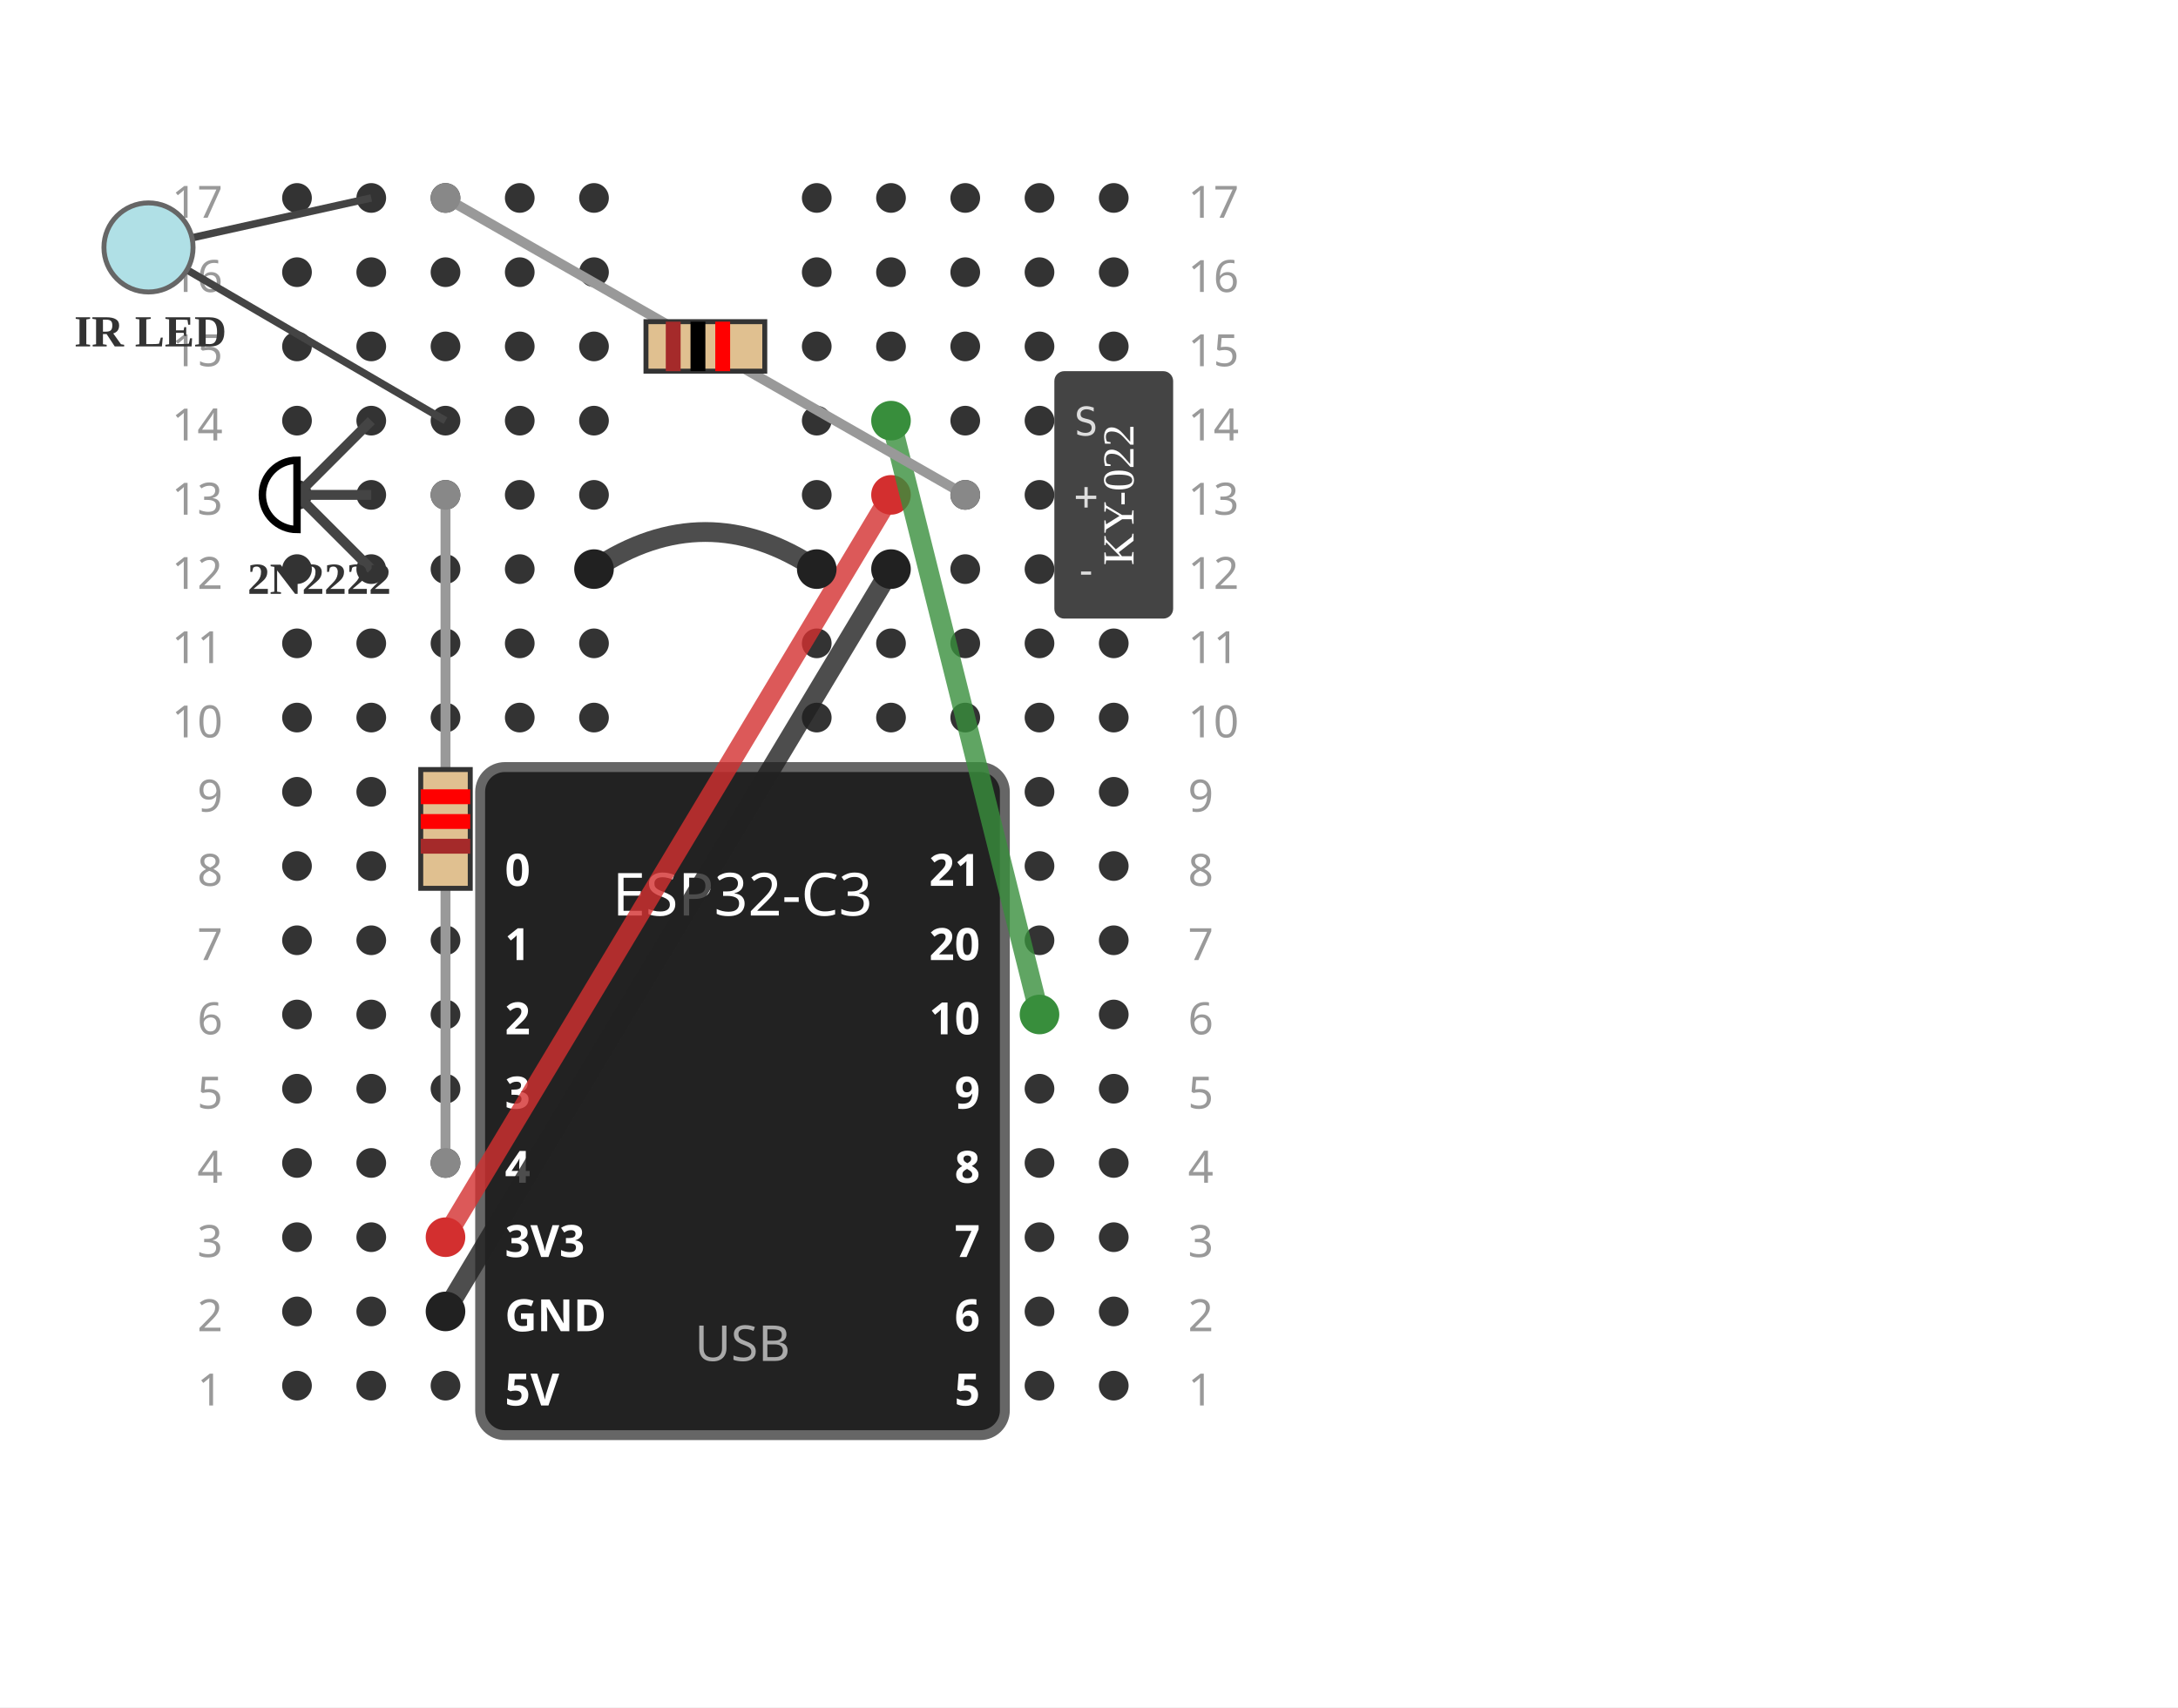
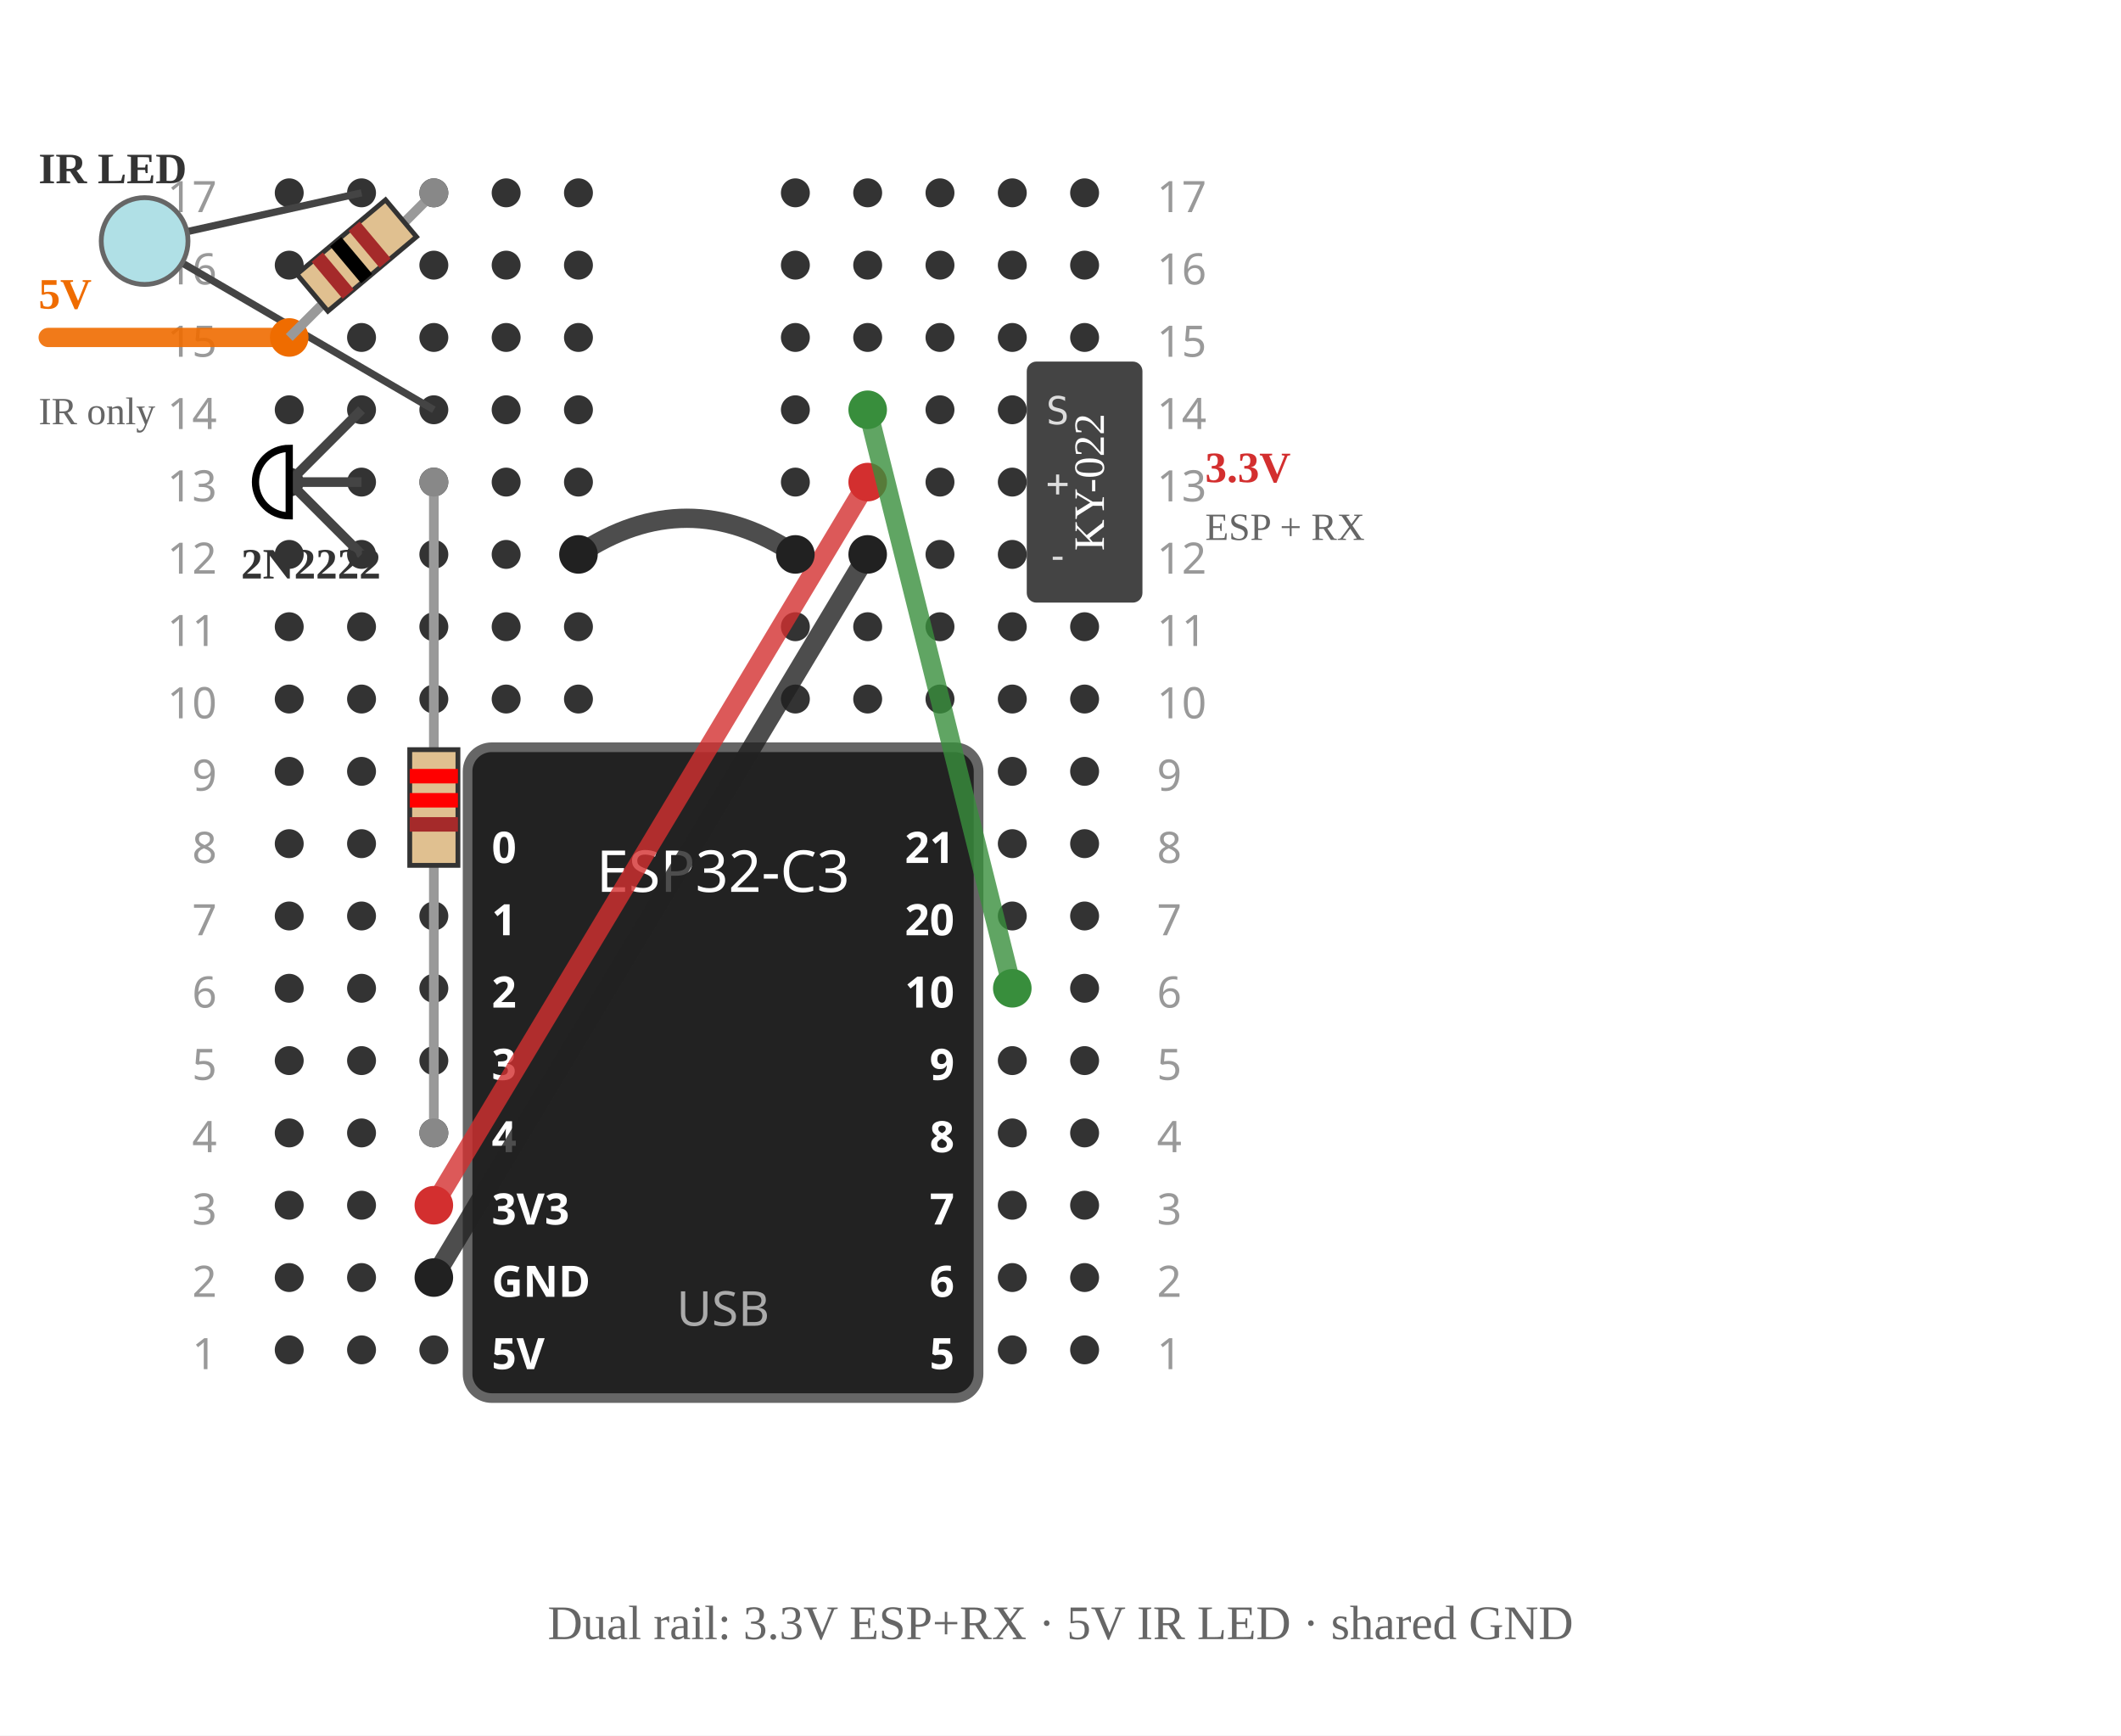
- <svg xmlns="http://www.w3.org/2000/svg" viewBox="0 0 440 345" width="440" height="345">
+ <svg xmlns="http://www.w3.org/2000/svg" viewBox="0 0 440 360" width="440" height="360">
  <rect width="100%" height="100%" fill="white" />
  <text x="45" y="284" font-size="9" font-family="sans-serif" fill="#999" text-anchor="end">1</text>
  <text x="240" y="284" font-size="9" font-family="sans-serif" fill="#999" text-anchor="start">1</text>
  <text x="45" y="269" font-size="9" font-family="sans-serif" fill="#999" text-anchor="end">2</text>
  <text x="240" y="269" font-size="9" font-family="sans-serif" fill="#999" text-anchor="start">2</text>
  <text x="45" y="254" font-size="9" font-family="sans-serif" fill="#999" text-anchor="end">3</text>
  <text x="240" y="254" font-size="9" font-family="sans-serif" fill="#999" text-anchor="start">3</text>
  <text x="45" y="239" font-size="9" font-family="sans-serif" fill="#999" text-anchor="end">4</text>
  <text x="240" y="239" font-size="9" font-family="sans-serif" fill="#999" text-anchor="start">4</text>
  <text x="45" y="224" font-size="9" font-family="sans-serif" fill="#999" text-anchor="end">5</text>
  <text x="240" y="224" font-size="9" font-family="sans-serif" fill="#999" text-anchor="start">5</text>
  <text x="45" y="209" font-size="9" font-family="sans-serif" fill="#999" text-anchor="end">6</text>
  <text x="240" y="209" font-size="9" font-family="sans-serif" fill="#999" text-anchor="start">6</text>
  <text x="45" y="194" font-size="9" font-family="sans-serif" fill="#999" text-anchor="end">7</text>
  <text x="240" y="194" font-size="9" font-family="sans-serif" fill="#999" text-anchor="start">7</text>
  <text x="45" y="179" font-size="9" font-family="sans-serif" fill="#999" text-anchor="end">8</text>
  <text x="240" y="179" font-size="9" font-family="sans-serif" fill="#999" text-anchor="start">8</text>
  <text x="45" y="164" font-size="9" font-family="sans-serif" fill="#999" text-anchor="end">9</text>
  <text x="240" y="164" font-size="9" font-family="sans-serif" fill="#999" text-anchor="start">9</text>
  <text x="45" y="149" font-size="9" font-family="sans-serif" fill="#999" text-anchor="end">10</text>
  <text x="240" y="149" font-size="9" font-family="sans-serif" fill="#999" text-anchor="start">10</text>
  <text x="45" y="134" font-size="9" font-family="sans-serif" fill="#999" text-anchor="end">11</text>
  <text x="240" y="134" font-size="9" font-family="sans-serif" fill="#999" text-anchor="start">11</text>
  <text x="45" y="119" font-size="9" font-family="sans-serif" fill="#999" text-anchor="end">12</text>
  <text x="240" y="119" font-size="9" font-family="sans-serif" fill="#999" text-anchor="start">12</text>
  <text x="45" y="104" font-size="9" font-family="sans-serif" fill="#999" text-anchor="end">13</text>
  <text x="240" y="104" font-size="9" font-family="sans-serif" fill="#999" text-anchor="start">13</text>
  <text x="45" y="89" font-size="9" font-family="sans-serif" fill="#999" text-anchor="end">14</text>
  <text x="240" y="89" font-size="9" font-family="sans-serif" fill="#999" text-anchor="start">14</text>
  <text x="45" y="74" font-size="9" font-family="sans-serif" fill="#999" text-anchor="end">15</text>
  <text x="240" y="74" font-size="9" font-family="sans-serif" fill="#999" text-anchor="start">15</text>
  <text x="45" y="59" font-size="9" font-family="sans-serif" fill="#999" text-anchor="end">16</text>
  <text x="240" y="59" font-size="9" font-family="sans-serif" fill="#999" text-anchor="start">16</text>
  <text x="45" y="44" font-size="9" font-family="sans-serif" fill="#999" text-anchor="end">17</text>
  <text x="240" y="44" font-size="9" font-family="sans-serif" fill="#999" text-anchor="start">17</text>
  <circle cx="60" cy="280" r="3" fill="#333333" />
  <circle cx="75" cy="280" r="3" fill="#333333" />
  <circle cx="90" cy="280" r="3" fill="#333333" />
  <circle cx="105" cy="280" r="3" fill="#333333" />
  <circle cx="120" cy="280" r="3" fill="#333333" />
  <circle cx="165" cy="280" r="3" fill="#333333" />
  <circle cx="180" cy="280" r="3" fill="#333333" />
  <circle cx="195" cy="280" r="3" fill="#333333" />
  <circle cx="210" cy="280" r="3" fill="#333333" />
  <circle cx="225" cy="280" r="3" fill="#333333" />
  <circle cx="60" cy="265" r="3" fill="#333333" />
  <circle cx="75" cy="265" r="3" fill="#333333" />
  <circle cx="90" cy="265" r="3" fill="#333333" />
  <circle cx="105" cy="265" r="3" fill="#333333" />
  <circle cx="120" cy="265" r="3" fill="#333333" />
  <circle cx="165" cy="265" r="3" fill="#333333" />
  <circle cx="180" cy="265" r="3" fill="#333333" />
  <circle cx="195" cy="265" r="3" fill="#333333" />
  <circle cx="210" cy="265" r="3" fill="#333333" />
  <circle cx="225" cy="265" r="3" fill="#333333" />
  <circle cx="60" cy="250" r="3" fill="#333333" />
  <circle cx="75" cy="250" r="3" fill="#333333" />
  <circle cx="90" cy="250" r="3" fill="#333333" />
  <circle cx="105" cy="250" r="3" fill="#333333" />
  <circle cx="120" cy="250" r="3" fill="#333333" />
  <circle cx="165" cy="250" r="3" fill="#333333" />
  <circle cx="180" cy="250" r="3" fill="#333333" />
  <circle cx="195" cy="250" r="3" fill="#333333" />
  <circle cx="210" cy="250" r="3" fill="#333333" />
  <circle cx="225" cy="250" r="3" fill="#333333" />
  <circle cx="60" cy="235" r="3" fill="#333333" />
  <circle cx="75" cy="235" r="3" fill="#333333" />
  <circle cx="90" cy="235" r="3" fill="#333333" />
  <circle cx="105" cy="235" r="3" fill="#333333" />
  <circle cx="120" cy="235" r="3" fill="#333333" />
  <circle cx="165" cy="235" r="3" fill="#333333" />
  <circle cx="180" cy="235" r="3" fill="#333333" />
  <circle cx="195" cy="235" r="3" fill="#333333" />
  <circle cx="210" cy="235" r="3" fill="#333333" />
  <circle cx="225" cy="235" r="3" fill="#333333" />
  <circle cx="60" cy="220" r="3" fill="#333333" />
  <circle cx="75" cy="220" r="3" fill="#333333" />
  <circle cx="90" cy="220" r="3" fill="#333333" />
  <circle cx="105" cy="220" r="3" fill="#333333" />
  <circle cx="120" cy="220" r="3" fill="#333333" />
  <circle cx="165" cy="220" r="3" fill="#333333" />
  <circle cx="180" cy="220" r="3" fill="#333333" />
  <circle cx="195" cy="220" r="3" fill="#333333" />
  <circle cx="210" cy="220" r="3" fill="#333333" />
  <circle cx="225" cy="220" r="3" fill="#333333" />
  <circle cx="60" cy="205" r="3" fill="#333333" />
  <circle cx="75" cy="205" r="3" fill="#333333" />
  <circle cx="90" cy="205" r="3" fill="#333333" />
  <circle cx="105" cy="205" r="3" fill="#333333" />
  <circle cx="120" cy="205" r="3" fill="#333333" />
  <circle cx="165" cy="205" r="3" fill="#333333" />
  <circle cx="180" cy="205" r="3" fill="#333333" />
  <circle cx="195" cy="205" r="3" fill="#333333" />
  <circle cx="210" cy="205" r="3" fill="#333333" />
  <circle cx="225" cy="205" r="3" fill="#333333" />
  <circle cx="60" cy="190" r="3" fill="#333333" />
  <circle cx="75" cy="190" r="3" fill="#333333" />
  <circle cx="90" cy="190" r="3" fill="#333333" />
  <circle cx="105" cy="190" r="3" fill="#333333" />
  <circle cx="120" cy="190" r="3" fill="#333333" />
  <circle cx="165" cy="190" r="3" fill="#333333" />
  <circle cx="180" cy="190" r="3" fill="#333333" />
  <circle cx="195" cy="190" r="3" fill="#333333" />
  <circle cx="210" cy="190" r="3" fill="#333333" />
  <circle cx="225" cy="190" r="3" fill="#333333" />
  <circle cx="60" cy="175" r="3" fill="#333333" />
  <circle cx="75" cy="175" r="3" fill="#333333" />
  <circle cx="90" cy="175" r="3" fill="#333333" />
  <circle cx="105" cy="175" r="3" fill="#333333" />
  <circle cx="120" cy="175" r="3" fill="#333333" />
  <circle cx="165" cy="175" r="3" fill="#333333" />
  <circle cx="180" cy="175" r="3" fill="#333333" />
  <circle cx="195" cy="175" r="3" fill="#333333" />
  <circle cx="210" cy="175" r="3" fill="#333333" />
  <circle cx="225" cy="175" r="3" fill="#333333" />
  <circle cx="60" cy="160" r="3" fill="#333333" />
  <circle cx="75" cy="160" r="3" fill="#333333" />
  <circle cx="90" cy="160" r="3" fill="#333333" />
  <circle cx="105" cy="160" r="3" fill="#333333" />
  <circle cx="120" cy="160" r="3" fill="#333333" />
  <circle cx="165" cy="160" r="3" fill="#333333" />
  <circle cx="180" cy="160" r="3" fill="#333333" />
  <circle cx="195" cy="160" r="3" fill="#333333" />
  <circle cx="210" cy="160" r="3" fill="#333333" />
  <circle cx="225" cy="160" r="3" fill="#333333" />
  <circle cx="60" cy="145" r="3" fill="#333333" />
  <circle cx="75" cy="145" r="3" fill="#333333" />
  <circle cx="90" cy="145" r="3" fill="#333333" />
  <circle cx="105" cy="145" r="3" fill="#333333" />
  <circle cx="120" cy="145" r="3" fill="#333333" />
  <circle cx="165" cy="145" r="3" fill="#333333" />
  <circle cx="180" cy="145" r="3" fill="#333333" />
  <circle cx="195" cy="145" r="3" fill="#333333" />
  <circle cx="210" cy="145" r="3" fill="#333333" />
  <circle cx="225" cy="145" r="3" fill="#333333" />
  <circle cx="60" cy="130" r="3" fill="#333333" />
  <circle cx="75" cy="130" r="3" fill="#333333" />
  <circle cx="90" cy="130" r="3" fill="#333333" />
  <circle cx="105" cy="130" r="3" fill="#333333" />
  <circle cx="120" cy="130" r="3" fill="#333333" />
  <circle cx="165" cy="130" r="3" fill="#333333" />
  <circle cx="180" cy="130" r="3" fill="#333333" />
  <circle cx="195" cy="130" r="3" fill="#333333" />
  <circle cx="210" cy="130" r="3" fill="#333333" />
  <circle cx="225" cy="130" r="3" fill="#333333" />
  <circle cx="60" cy="115" r="3" fill="#333333" />
  <circle cx="75" cy="115" r="3" fill="#333333" />
  <circle cx="90" cy="115" r="3" fill="#333333" />
  <circle cx="105" cy="115" r="3" fill="#333333" />
  <circle cx="120" cy="115" r="3" fill="#333333" />
  <circle cx="165" cy="115" r="3" fill="#333333" />
  <circle cx="180" cy="115" r="3" fill="#333333" />
  <circle cx="195" cy="115" r="3" fill="#333333" />
  <circle cx="210" cy="115" r="3" fill="#333333" />
  <circle cx="225" cy="115" r="3" fill="#333333" />
  <circle cx="60" cy="100" r="3" fill="#333333" />
  <circle cx="75" cy="100" r="3" fill="#333333" />
  <circle cx="90" cy="100" r="3" fill="#333333" />
  <circle cx="105" cy="100" r="3" fill="#333333" />
  <circle cx="120" cy="100" r="3" fill="#333333" />
  <circle cx="165" cy="100" r="3" fill="#333333" />
  <circle cx="180" cy="100" r="3" fill="#333333" />
  <circle cx="195" cy="100" r="3" fill="#333333" />
  <circle cx="210" cy="100" r="3" fill="#333333" />
  <circle cx="225" cy="100" r="3" fill="#333333" />
  <circle cx="60" cy="85" r="3" fill="#333333" />
  <circle cx="75" cy="85" r="3" fill="#333333" />
  <circle cx="90" cy="85" r="3" fill="#333333" />
  <circle cx="105" cy="85" r="3" fill="#333333" />
  <circle cx="120" cy="85" r="3" fill="#333333" />
  <circle cx="165" cy="85" r="3" fill="#333333" />
  <circle cx="180" cy="85" r="3" fill="#333333" />
  <circle cx="195" cy="85" r="3" fill="#333333" />
  <circle cx="210" cy="85" r="3" fill="#333333" />
  <circle cx="225" cy="85" r="3" fill="#333333" />
  <circle cx="60" cy="70" r="3" fill="#333333" />
  <circle cx="75" cy="70" r="3" fill="#333333" />
  <circle cx="90" cy="70" r="3" fill="#333333" />
  <circle cx="105" cy="70" r="3" fill="#333333" />
  <circle cx="120" cy="70" r="3" fill="#333333" />
  <circle cx="165" cy="70" r="3" fill="#333333" />
  <circle cx="180" cy="70" r="3" fill="#333333" />
  <circle cx="195" cy="70" r="3" fill="#333333" />
  <circle cx="210" cy="70" r="3" fill="#333333" />
  <circle cx="225" cy="70" r="3" fill="#333333" />
  <circle cx="60" cy="55" r="3" fill="#333333" />
  <circle cx="75" cy="55" r="3" fill="#333333" />
  <circle cx="90" cy="55" r="3" fill="#333333" />
  <circle cx="105" cy="55" r="3" fill="#333333" />
  <circle cx="120" cy="55" r="3" fill="#333333" />
  <circle cx="165" cy="55" r="3" fill="#333333" />
  <circle cx="180" cy="55" r="3" fill="#333333" />
  <circle cx="195" cy="55" r="3" fill="#333333" />
  <circle cx="210" cy="55" r="3" fill="#333333" />
  <circle cx="225" cy="55" r="3" fill="#333333" />
  <circle cx="60" cy="40" r="3" fill="#333333" />
  <circle cx="75" cy="40" r="3" fill="#333333" />
  <circle cx="90" cy="40" r="3" fill="#333333" />
  <circle cx="105" cy="40" r="3" fill="#333333" />
  <circle cx="120" cy="40" r="3" fill="#333333" />
  <circle cx="165" cy="40" r="3" fill="#333333" />
  <circle cx="180" cy="40" r="3" fill="#333333" />
  <circle cx="195" cy="40" r="3" fill="#333333" />
  <circle cx="210" cy="40" r="3" fill="#333333" />
  <circle cx="225" cy="40" r="3" fill="#333333" />
  <rect x="97" y="155" width="106" height="135" rx="5" fill="#222" stroke="#666" stroke-width="2" />
  <text x="150.0" y="275" text-anchor="middle" fill="#aaa" font-size="10" font-family="sans-serif">USB</text>
  <text x="150.0" y="185" text-anchor="middle" fill="white" font-size="12" font-family="sans-serif">ESP32-C3</text>
  <text x="102" y="284" fill="white" font-size="9" font-family="sans-serif" font-weight="bold" text-anchor="start">5V</text>
  <text x="102" y="269" fill="white" font-size="9" font-family="sans-serif" font-weight="bold" text-anchor="start">GND</text>
  <text x="102" y="254" fill="white" font-size="9" font-family="sans-serif" font-weight="bold" text-anchor="start">3V3</text>
  <text x="102" y="239" fill="white" font-size="9" font-family="sans-serif" font-weight="bold" text-anchor="start">4</text>
  <text x="102" y="224" fill="white" font-size="9" font-family="sans-serif" font-weight="bold" text-anchor="start">3</text>
  <text x="102" y="209" fill="white" font-size="9" font-family="sans-serif" font-weight="bold" text-anchor="start">2</text>
  <text x="102" y="194" fill="white" font-size="9" font-family="sans-serif" font-weight="bold" text-anchor="start">1</text>
  <text x="102" y="179" fill="white" font-size="9" font-family="sans-serif" font-weight="bold" text-anchor="start">0</text>
  <text x="198" y="284" fill="white" font-size="9" font-family="sans-serif" font-weight="bold" text-anchor="end">5</text>
  <text x="198" y="269" fill="white" font-size="9" font-family="sans-serif" font-weight="bold" text-anchor="end">6</text>
  <text x="198" y="254" fill="white" font-size="9" font-family="sans-serif" font-weight="bold" text-anchor="end">7</text>
  <text x="198" y="239" fill="white" font-size="9" font-family="sans-serif" font-weight="bold" text-anchor="end">8</text>
  <text x="198" y="224" fill="white" font-size="9" font-family="sans-serif" font-weight="bold" text-anchor="end">9</text>
  <text x="198" y="209" fill="white" font-size="9" font-family="sans-serif" font-weight="bold" text-anchor="end">10</text>
  <text x="198" y="194" fill="white" font-size="9" font-family="sans-serif" font-weight="bold" text-anchor="end">20</text>
  <text x="198" y="179" fill="white" font-size="9" font-family="sans-serif" font-weight="bold" text-anchor="end">21</text>
  <path d="M 90,265 L 180,115" stroke="#212121" stroke-width="4" fill="none" stroke-linecap="round" opacity="0.8" />
  <circle cx="90" cy="265" r="4" fill="#212121" />
  <circle cx="180" cy="115" r="4" fill="#212121" />
  <path d="M 90,250 L 180,100" stroke="#d32f2f" stroke-width="4" fill="none" stroke-linecap="round" opacity="0.8" />
  <circle cx="90" cy="250" r="4" fill="#d32f2f" />
  <circle cx="180" cy="100" r="4" fill="#d32f2f" />
  <line x1="90" y1="235" x2="90" y2="100" stroke="#999" stroke-width="2" />
  <rect x="85.0" y="155.5" width="10" height="24" fill="#e0c090" stroke="#333" />
  <rect x="85.0" y="159.5" width="10" height="3" fill="red" />
  <rect x="85.0" y="164.5" width="10" height="3" fill="red" />
  <rect x="85.0" y="169.5" width="10" height="3" fill="brown" />
  <circle cx="90" cy="235" r="3" fill="#888" />
  <circle cx="90" cy="100" r="3" fill="#888" />
  <path d="M 210,205 L 180,85" stroke="#388e3c" stroke-width="4" fill="none" stroke-linecap="round" opacity="0.8" />
  <circle cx="210" cy="205" r="4" fill="#388e3c" />
  <circle cx="180" cy="85" r="4" fill="#388e3c" />
  <path d="M 120,115 Q 142.5 100 165,115" stroke="#212121" stroke-width="4" fill="none" stroke-linecap="round" opacity="0.8" />
  <circle cx="120" cy="115" r="4" fill="#212121" />
  <circle cx="165" cy="115" r="4" fill="#212121" />
  <rect x="213" y="75" width="24" height="50" fill="#444" rx="2" />
  <text x="229" y="100" fill="white" font-size="9" text-anchor="middle" transform="rotate(-90 229,100)">KY-022</text>
  <text x="217" y="118" fill="#ddd" font-size="8" font-family="monospace">-</text>
  <text x="217" y="103" fill="#ddd" font-size="8" font-family="monospace">+</text>
  <text x="217" y="88" fill="#ddd" font-size="8" font-family="monospace">S</text>
  <line x1="60" y1="100" x2="75" y2="115" stroke="#444" stroke-width="2" />
  <line x1="60" y1="100" x2="75" y2="100" stroke="#444" stroke-width="2" />
  <line x1="60" y1="100" x2="75" y2="85" stroke="#444" stroke-width="2" />
  <path d="M 60,93 A 7 7 0 1 0 60,107 Z" fill="white" stroke="black" stroke-width="1.5" />
  <text x="50" y="120" font-size="9" fill="#333" font-weight="bold">2N2222</text>
  <line x1="75" y1="40" x2="30" y2="50" stroke="#444" stroke-width="1.5" />
  <line x1="90" y1="85" x2="30" y2="50" stroke="#444" stroke-width="1.5" />
  <circle cx="30" cy="50" r="9" fill="#b0e0e6" stroke="#666" />
-   <text x="15" y="70" font-size="9" fill="#333" font-weight="bold">IR LED</text>
-   <line x1="195" y1="100" x2="90" y2="40" stroke="#999" stroke-width="2" />
-   <rect x="130.5" y="65.0" width="24" height="10" fill="#e0c090" stroke="#333" />
-   <rect x="134.5" y="65.0" width="3" height="10" fill="brown" />
-   <rect x="139.5" y="65.0" width="3" height="10" fill="black" />
-   <rect x="144.5" y="65.0" width="3" height="10" fill="red" />
-   <circle cx="195" cy="100" r="3" fill="#888" />
+   <text x="8" y="38" font-size="9" fill="#333" font-weight="bold">IR LED</text>
+   <path d="M 10,70 L 60,70" stroke="#ef6c00" stroke-width="4" fill="none" stroke-linecap="round" opacity="0.9" />
+   <circle cx="60" cy="70" r="4" fill="#ef6c00" />
+   <text x="8" y="64" font-size="9" fill="#ef6c00" font-weight="bold">5V</text>
+   <text x="8" y="88" font-size="8" fill="#666">IR only</text>
+   <line x1="60" y1="70" x2="90" y2="40" stroke="#999" stroke-width="2" />
+   <rect x="62" y="48" width="24" height="10" fill="#e0c090" stroke="#333" transform="rotate(-40 74 53)" />
+   <rect x="66" y="48" width="3" height="10" fill="brown" transform="rotate(-40 74 53)" />
+   <rect x="71" y="48" width="3" height="10" fill="black" transform="rotate(-40 74 53)" />
+   <rect x="76" y="48" width="3" height="10" fill="brown" transform="rotate(-40 74 53)" />
  <circle cx="90" cy="40" r="3" fill="#888" />
-   <text x="220" y="380" text-anchor="middle" font-size="10" fill="#666">Layout: LED Left. Transistor White/Below. KY Labels Spaced.</text>
+   <text x="250" y="100" font-size="9" fill="#d32f2f" font-weight="bold">3.3V</text>
+   <text x="250" y="112" font-size="8" fill="#666">ESP + RX</text>
+   <text x="220" y="340" text-anchor="middle" font-size="10" fill="#666">Dual rail: 3.3V ESP+RX · 5V IR LED · shared GND</text>
</svg>
